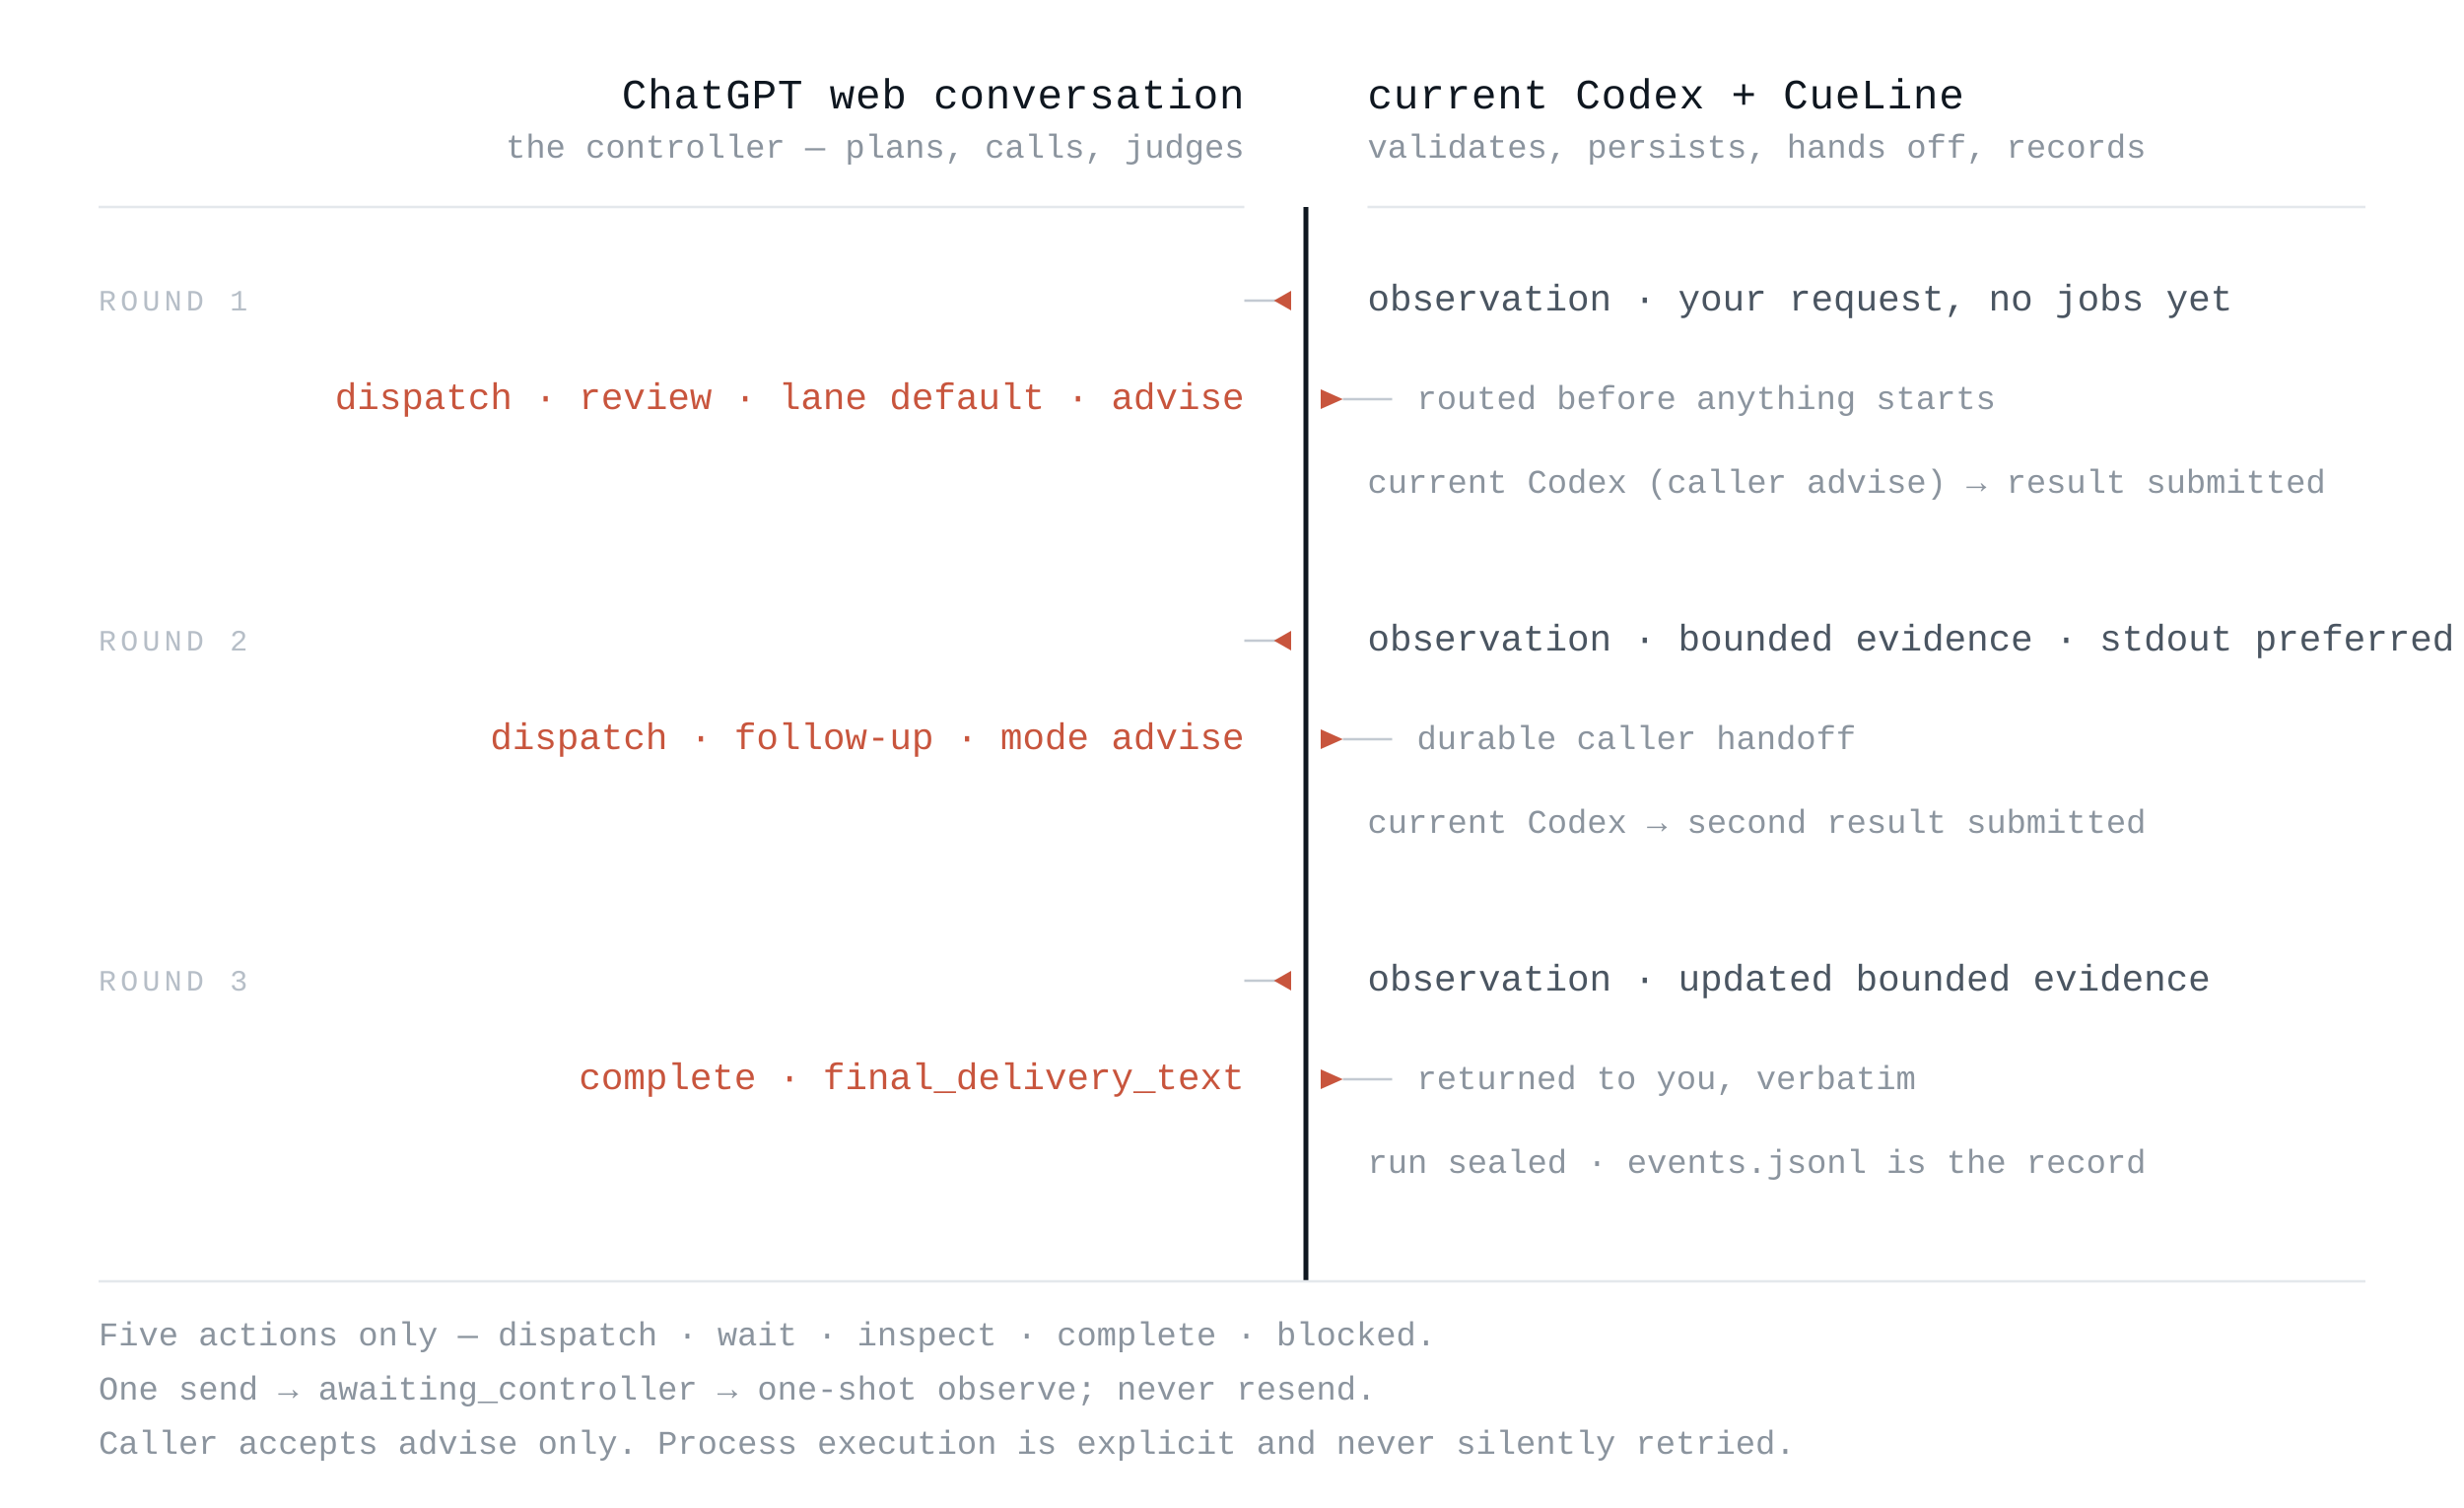
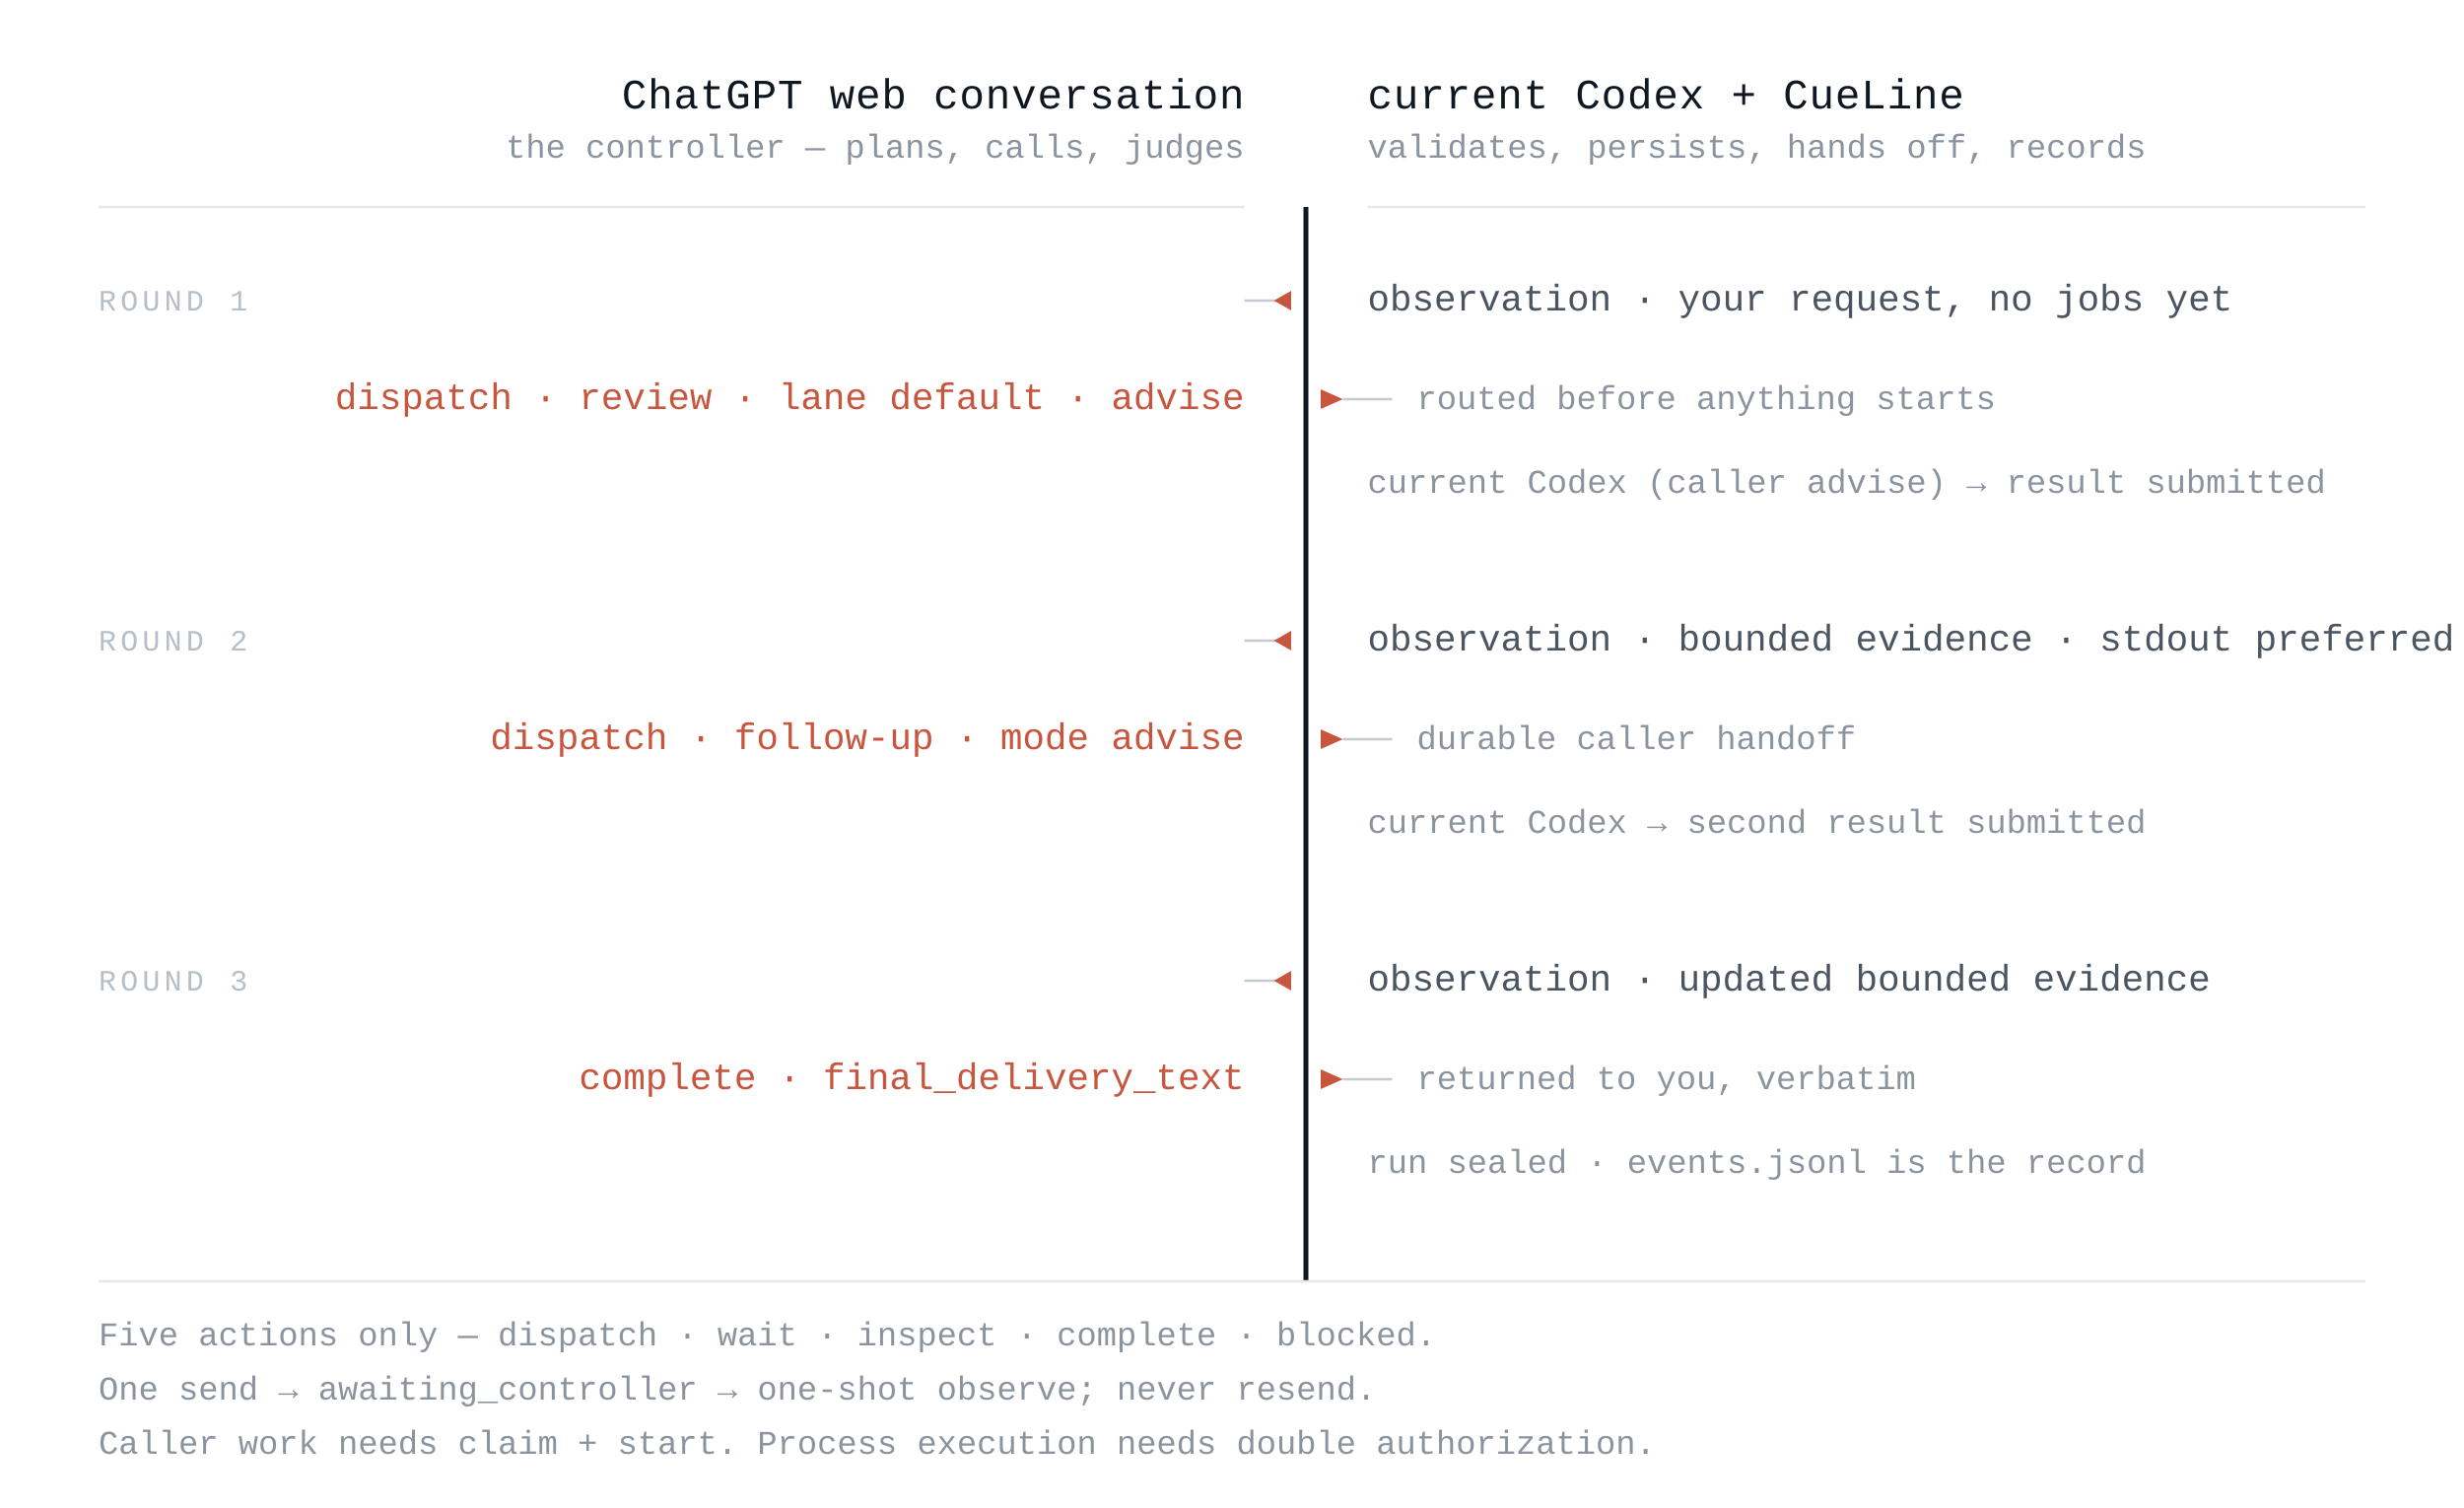
<svg xmlns="http://www.w3.org/2000/svg" viewBox="0 0 1000 612" width="1000" height="612" role="img" aria-label="A caller-first CueLine run: ChatGPT emits text commands, the current Codex performs local advice, and CueLine returns bounded evidence until complete.">
  <style>
    text { font-family: ui-monospace, SFMono-Regular, Menlo, Consolas, "Liberation Mono", monospace }
    .hd   { fill: #0F1720; font-size: 17px; letter-spacing: .02em }
    .sub  { fill: #8B949E; font-size: 13.5px }
    .rule { stroke: #E4E8EC; stroke-width: 1 }
    .spine{ stroke: #0F1720; stroke-width: 2 }
    .tick { stroke: #C3CAD2; stroke-width: 1 }
    .say  { fill: #C8553D; font-size: 15px }
    .obs  { fill: #4A5561; font-size: 15px }
    .note { fill: #8B949E; font-size: 13.5px }
    .rnd  { fill: #B6BEC7; font-size: 12px; letter-spacing: .14em }
    .foot { fill: #8B949E; font-size: 13.5px }
    .cue  { fill: #C8553D }
    @media (prefers-color-scheme: dark) {
      .hd { fill: #E6EDF3 }
      .sub, .note, .foot { fill: #7D8590 }
      .rule { stroke: #21262D }
      .spine { stroke: #C9D1D9 }
      .tick { stroke: #30363D }
      .say { fill: #E0674C }
      .obs { fill: #ADBAC7 }
      .rnd { fill: #484F58 }
      .cue { fill: #E0674C }
    }
  </style>
  <text x="505" y="44" class="hd" text-anchor="end">ChatGPT web conversation</text>
  <text x="505" y="64" class="sub" text-anchor="end">the controller — plans, calls, judges</text>
  <text x="555" y="44" class="hd">current Codex + CueLine</text>
  <text x="555" y="64" class="sub">validates, persists, hands off, records</text>
  <path d="M40 84H505" class="rule" />
  <path d="M555 84H960" class="rule" />
  <path d="M530 84V520" class="spine" />
  <text x="40" y="126" class="rnd">ROUND 1</text>
  <path d="M505 122H524" class="tick" />
  <text x="555" y="126" class="obs">observation · your request, no jobs yet</text>
  <path d="M524 118 517 122 524 126z" class="cue" />
  <path d="M536 158 545 162 536 166z" class="cue" />
  <text x="505" y="166" class="say" text-anchor="end">dispatch · review · lane default · advise</text>
  <path d="M545 162H565" class="tick" />
  <text x="575" y="166" class="note">routed before anything starts</text>
  <text x="555" y="200" class="note">current Codex (caller advise) → result submitted</text>
  <text x="40" y="264" class="rnd">ROUND 2</text>
  <path d="M505 260H524" class="tick" />
  <text x="555" y="264" class="obs">observation · bounded evidence · stdout preferred</text>
  <path d="M524 256 517 260 524 264z" class="cue" />
  <path d="M536 296 545 300 536 304z" class="cue" />
  <text x="505" y="304" class="say" text-anchor="end">dispatch · follow-up · mode advise</text>
  <path d="M545 300H565" class="tick" />
  <text x="575" y="304" class="note">durable caller handoff</text>
  <text x="555" y="338" class="note">current Codex → second result submitted</text>
  <text x="40" y="402" class="rnd">ROUND 3</text>
  <path d="M505 398H524" class="tick" />
  <text x="555" y="402" class="obs">observation · updated bounded evidence</text>
  <path d="M524 394 517 398 524 402z" class="cue" />
  <path d="M536 434 545 438 536 442z" class="cue" />
  <text x="505" y="442" class="say" text-anchor="end">complete · final_delivery_text</text>
  <path d="M545 438H565" class="tick" />
  <text x="575" y="442" class="note">returned to you, verbatim</text>
  <text x="555" y="476" class="note">run sealed · events.jsonl is the record</text>
  <path d="M40 520H960" class="rule" />
  <text x="40" y="546" class="foot">Five actions only — dispatch · wait · inspect · complete · blocked.</text>
  <text x="40" y="568" class="foot">One send → awaiting_controller → one-shot observe; never resend.</text>
-   <text x="40" y="590" class="foot">Caller accepts advise only. Process execution is explicit and never silently retried.</text>
+   <text x="40" y="590" class="foot">Caller work needs claim + start. Process execution needs double authorization.</text>
</svg>
